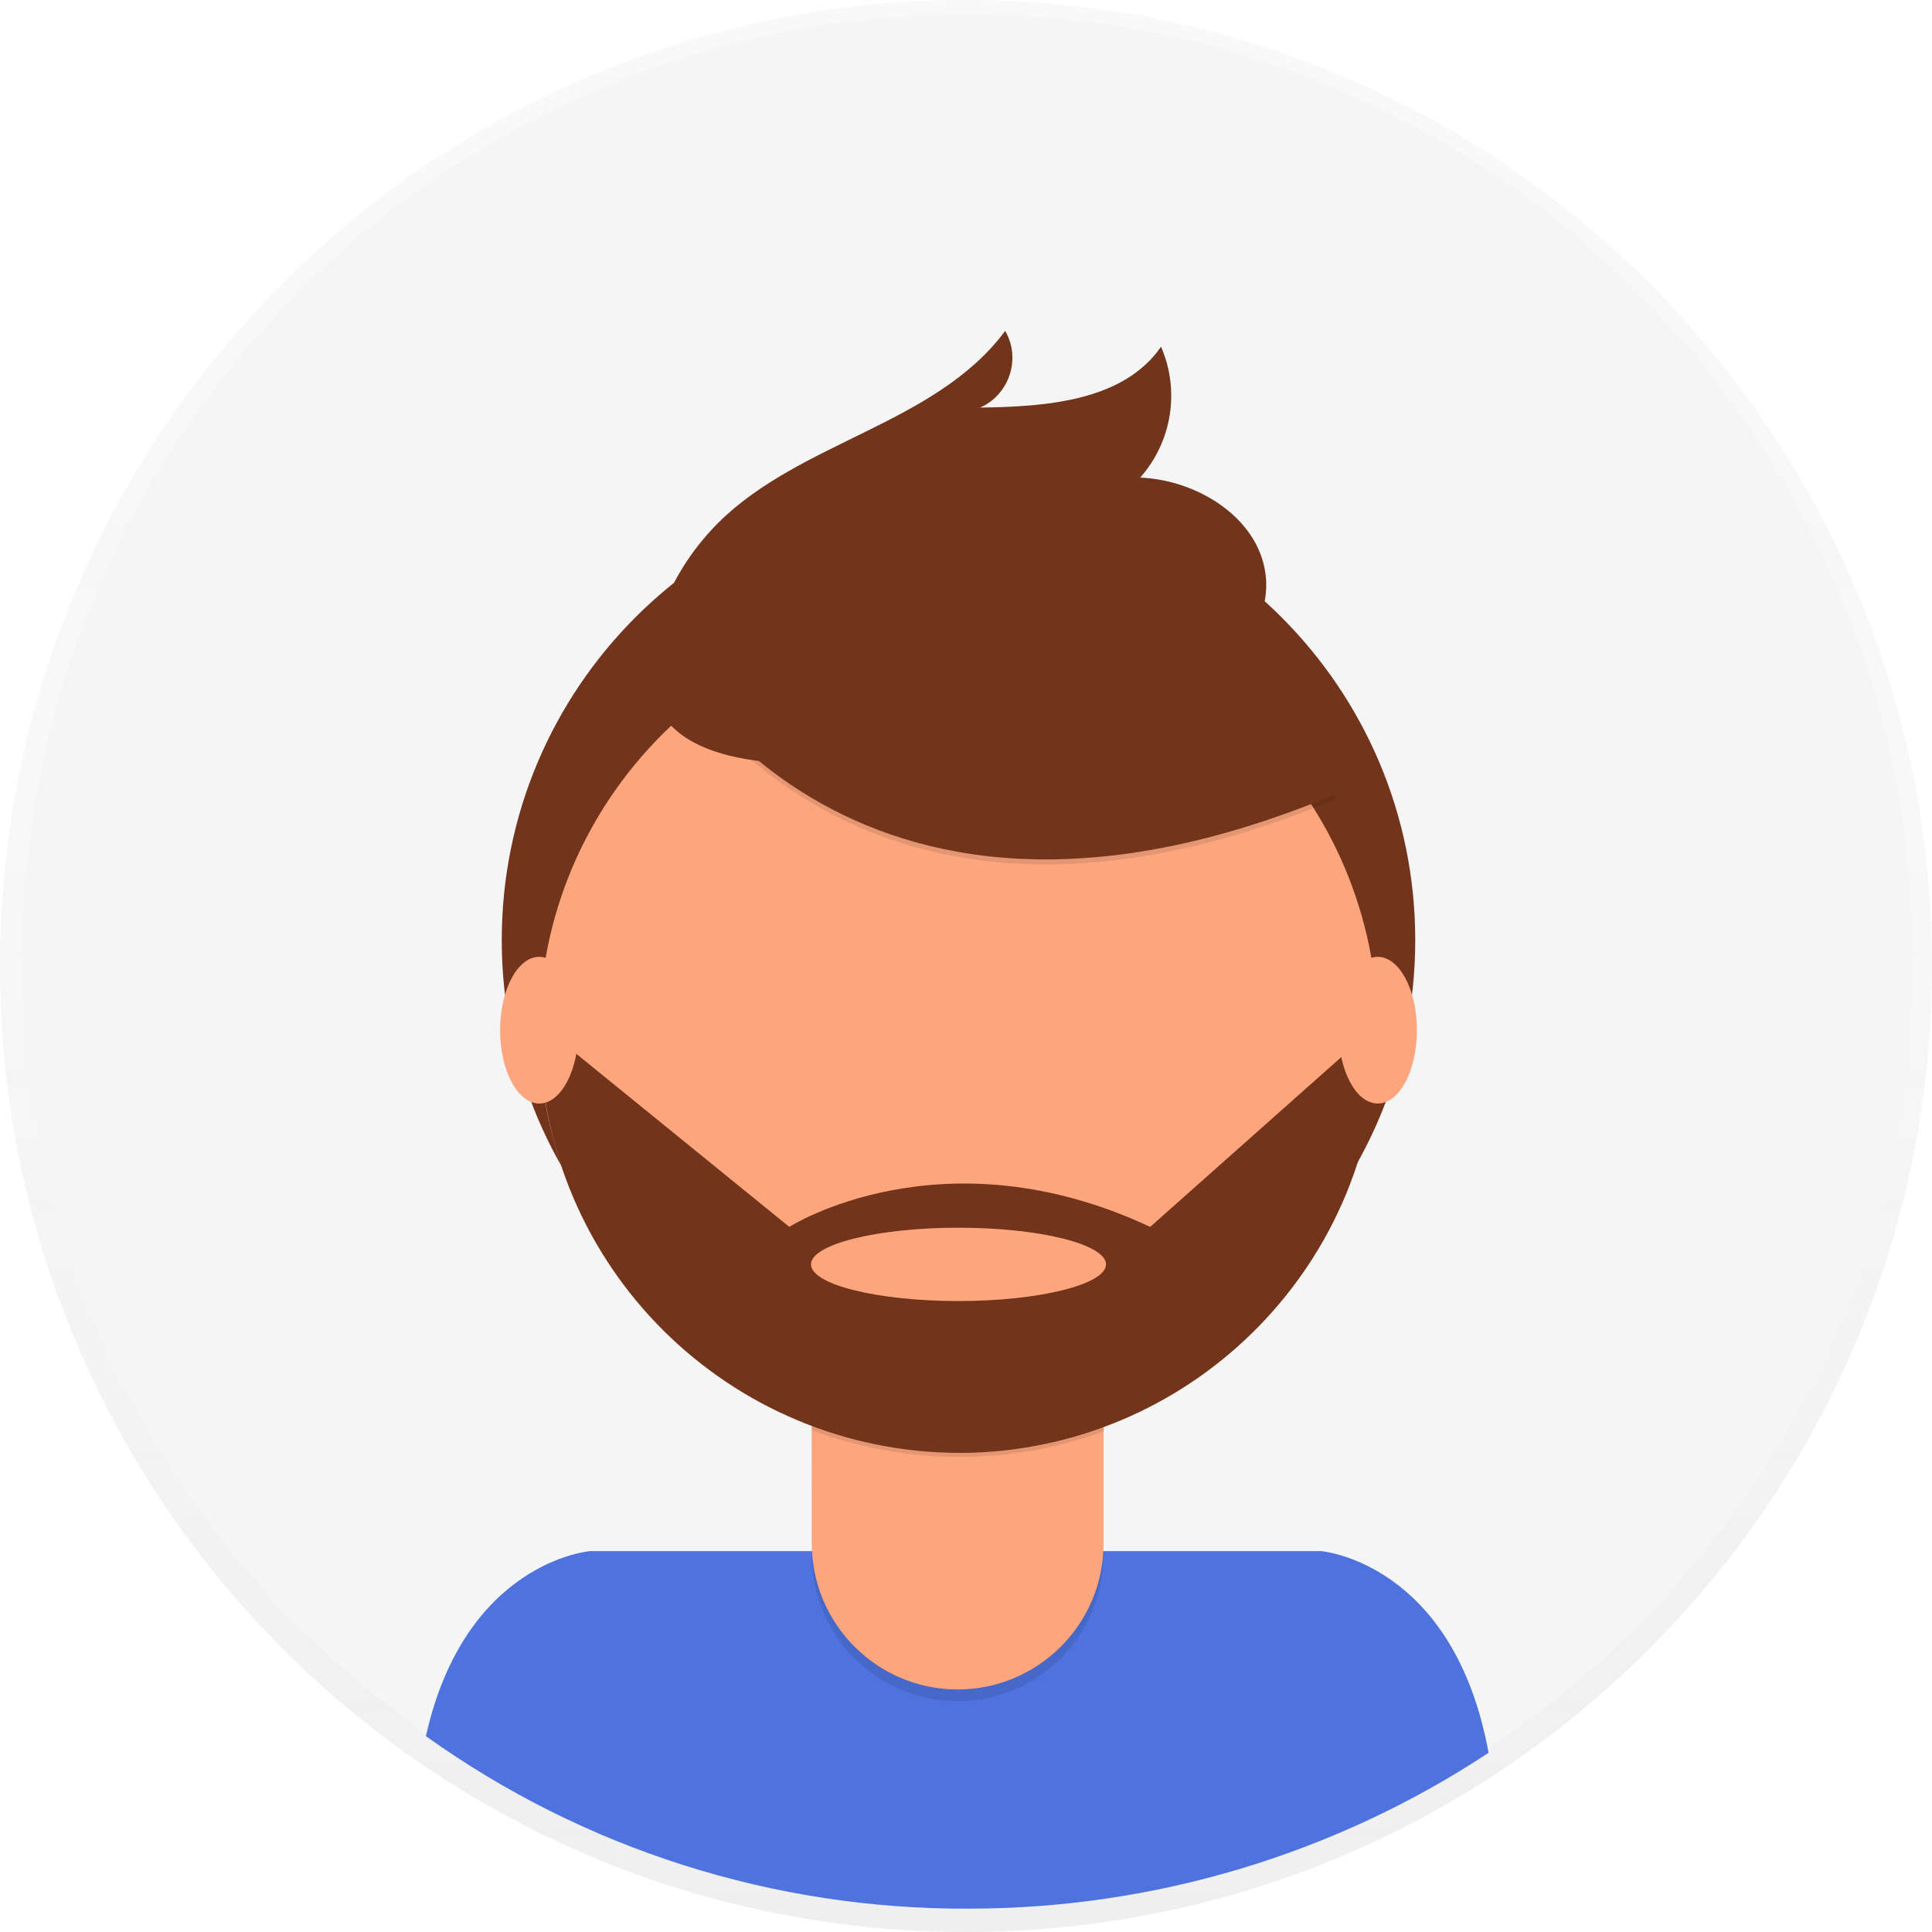
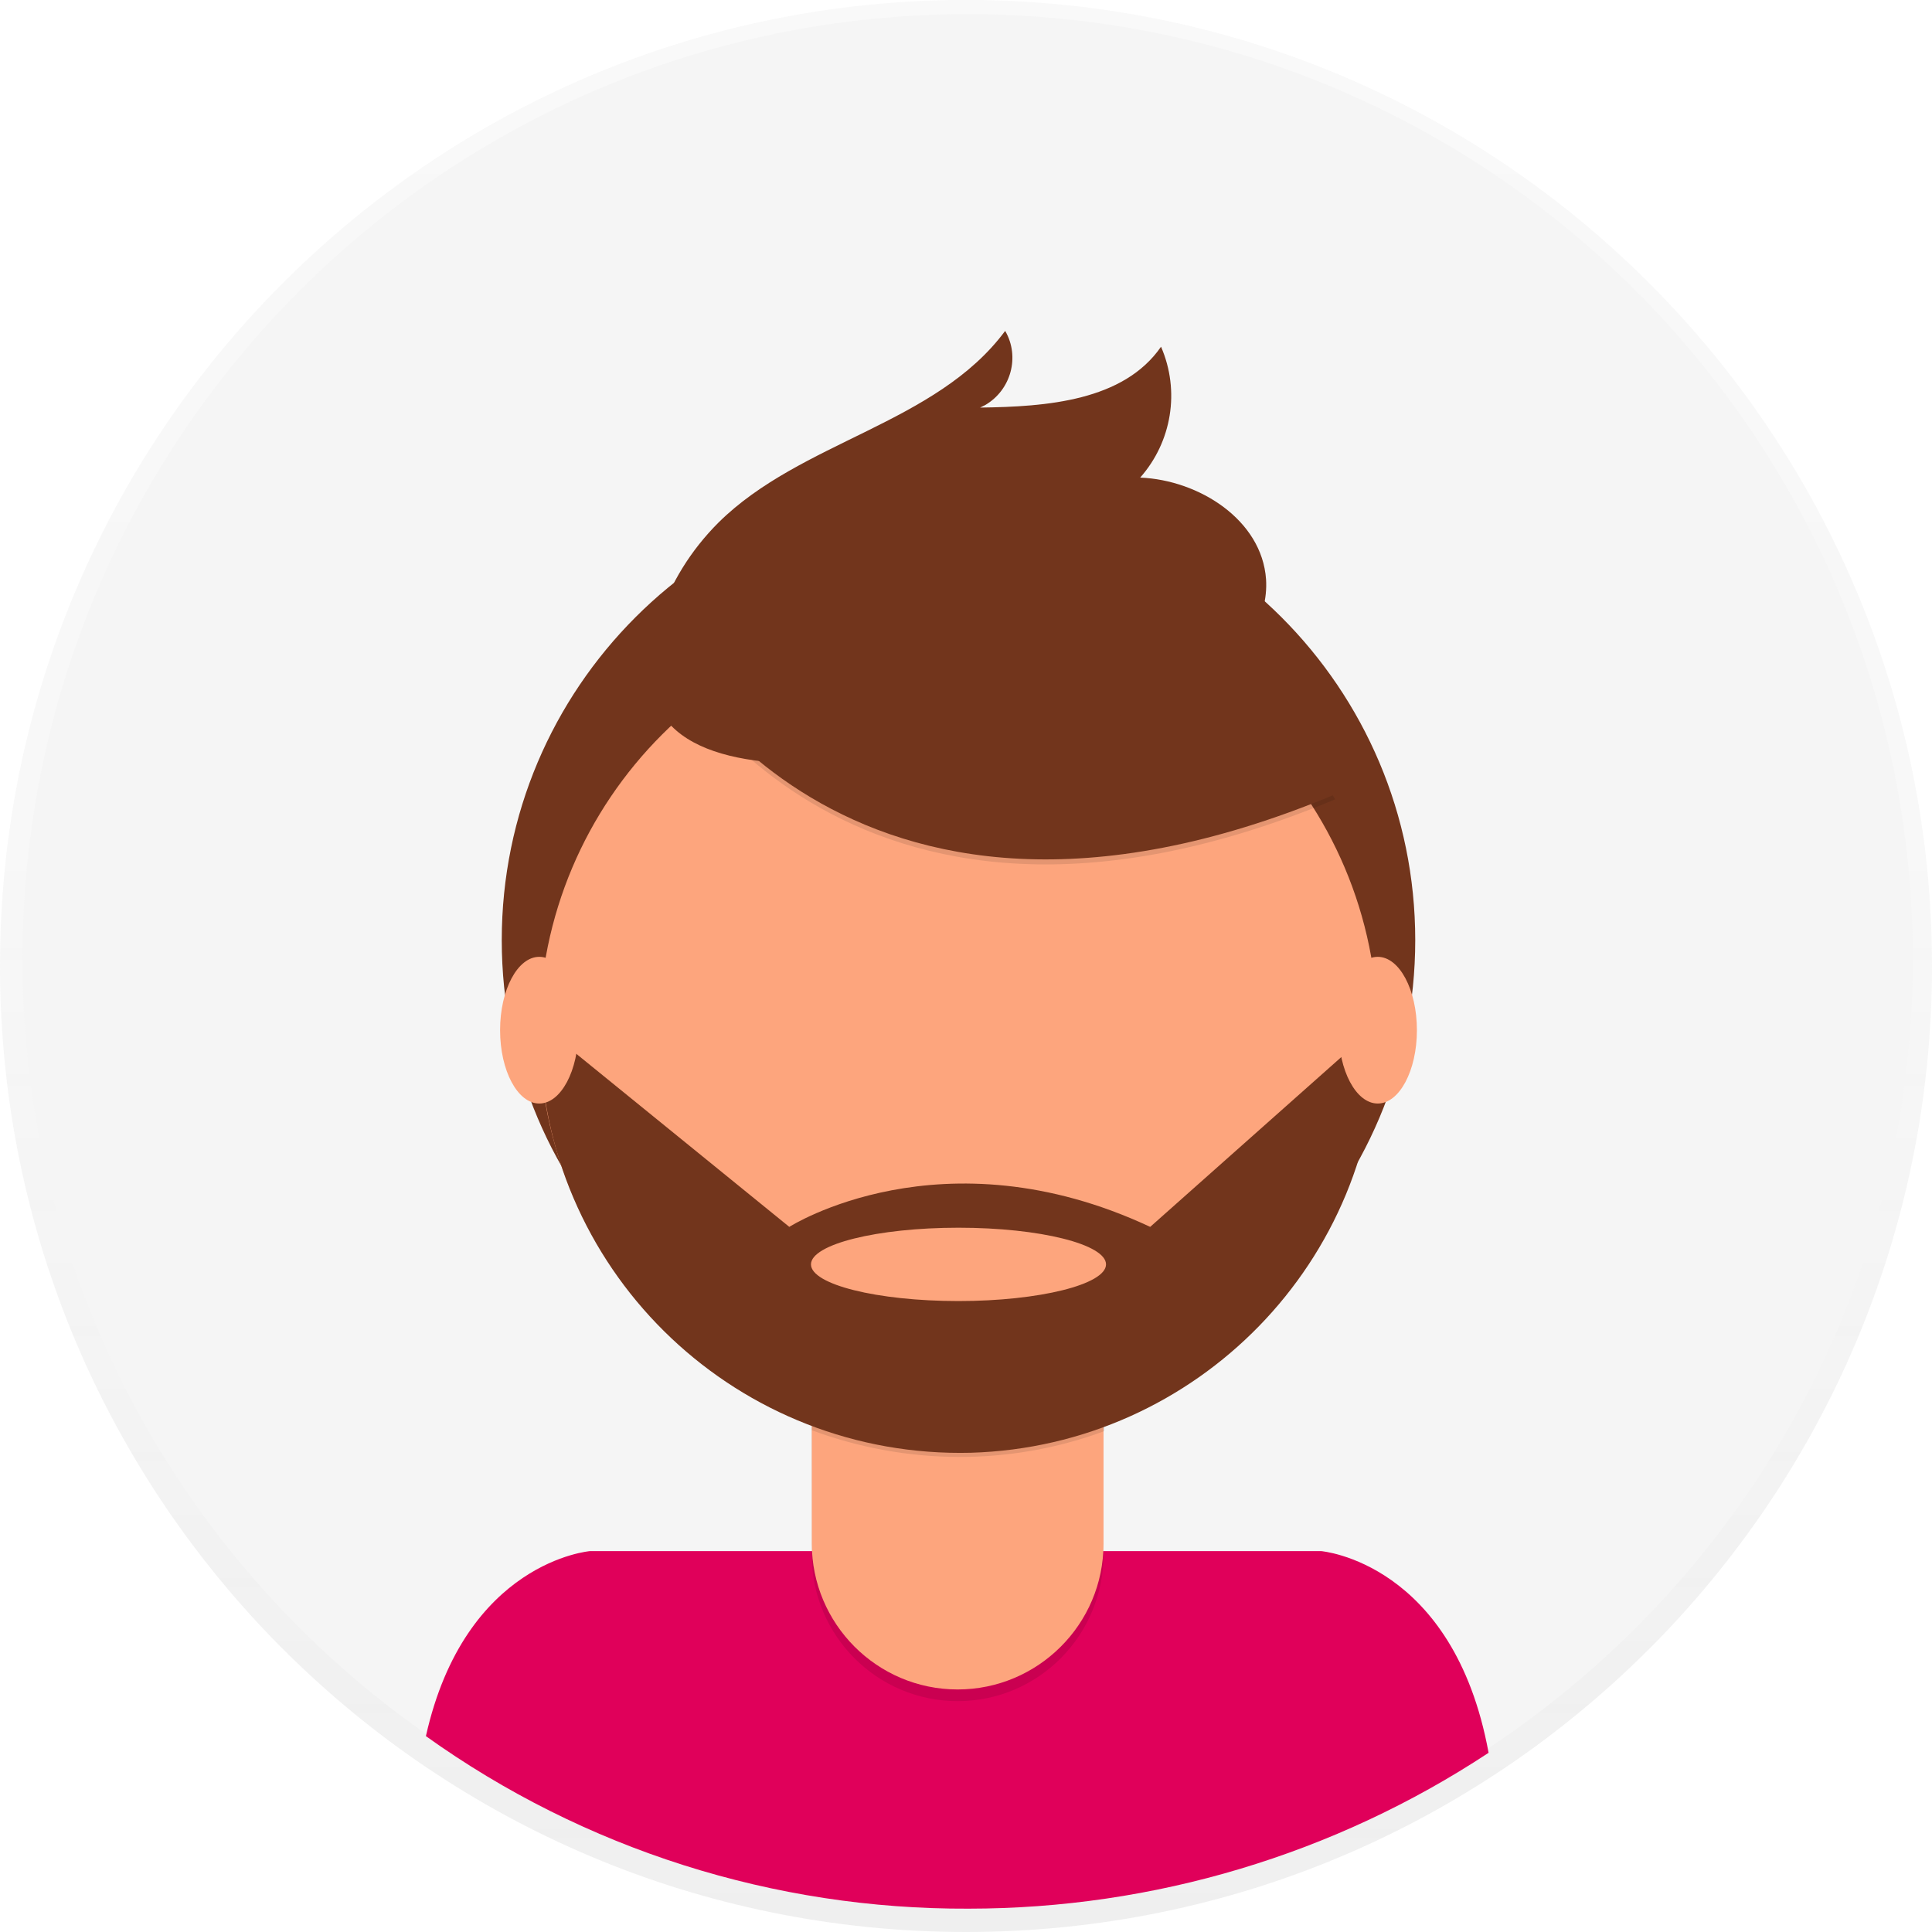
<svg xmlns="http://www.w3.org/2000/svg" version="1.1" id="_x38_8ce59e9-c4b8-4d1d-9d7a-ce0190159aa8" x="0px" y="0px" viewBox="0 0 231.8 231.8" style="enable-background:new 0 0 231.8 231.8;" xml:space="preserve">
  <style type="text/css">
	.st0{opacity:0.5;}
	.st1{fill:url(#SVGID_1_);}
	.st2{fill:#F5F5F5;}
- 	.st3{fill:#4E73DF;}
+ 	.st3{fill:#E0005A;}
	.st4{fill:#72351C;}
	.st5{opacity:0.1;enable-background:new    ;}
	.st6{fill:#FDA57D;}
</style>
  <g class="st0">
    <linearGradient id="SVGID_1_" gradientUnits="userSpaceOnUse" x1="115.89" y1="526.22" x2="115.89" y2="758" gradientTransform="matrix(1 0 0 -1 0 758)">
      <stop offset="0" style="stop-color:#808080;stop-opacity:0.25" />
      <stop offset="0.54" style="stop-color:#808080;stop-opacity:0.12" />
      <stop offset="1" style="stop-color:#808080;stop-opacity:0.1" />
    </linearGradient>
    <circle class="st1" cx="115.9" cy="115.9" r="115.9" />
  </g>
  <circle class="st2" cx="116.1" cy="115.1" r="113.4" />
  <path class="st3" d="M116.2,229c22.2,0,43.9-6.5,62.4-18.7c-4.2-22.9-20.1-24.2-20.1-24.2H70.8c0,0-15,1.2-19.7,22.2  C70.1,221.9,92.9,229.1,116.2,229z" />
  <circle class="st4" cx="115" cy="112.8" r="54.8" />
  <path class="st5" d="M97.3,158.4h35.1l0,0v28.1c0,9.7-7.8,17.6-17.5,17.6c0,0,0,0,0,0l0,0c-9.7,0-17.5-7.9-17.5-17.5L97.3,158.4  L97.3,158.4z" />
  <path class="st6" d="M100.7,157.1h28.4c1.9,0,3.3,1.5,3.3,3.4v24.7c0,9.7-7.9,17.5-17.5,17.5l0,0c-9.7,0-17.5-7.9-17.5-17.5v-24.7  C97.3,158.6,98.8,157.1,100.7,157.1L100.7,157.1z" />
  <path class="st5" d="M97.4,171.6c11.3,4.2,23.8,4.3,35.1,0.1v-4.3H97.4V171.6z" />
  <circle class="st6" cx="115" cy="123.7" r="50.3" />
  <path class="st5" d="M79.2,77.9c0,0,21.2,43,81,18l-13.9-21.8l-24.7-8.9L79.2,77.9z" />
  <path class="st4" d="M79.2,77.3c0,0,21.2,43,81,18l-13.9-21.8l-24.7-8.9L79.2,77.3z" />
  <path class="st4" d="M79,74.4c1.4-4.4,3.9-8.4,7.2-11.7c9.9-9.8,26.1-11.8,34.4-23c1.8,3.1,0.7,7.1-2.4,8.9  c-0.2,0.1-0.4,0.2-0.6,0.3c8-0.1,17.2-0.8,21.7-7.3c2.3,5.3,1.3,11.4-2.5,15.7c7.1,0.3,14.6,5.1,15.1,12.2c0.3,4.7-2.6,9.1-6.5,11.9  s-8.5,3.9-13.1,4.9C118.8,89.2,70.3,101.6,79,74.4z" />
  <path class="st4" d="M165.3,124.1H164L138,147.2c-25-11.7-43.3,0-43.3,0l-27.2-22.1l-2.7,0.3c0.8,27.8,23.9,49.6,51.7,48.9  C143.6,173.5,165.3,151.3,165.3,124.1L165.3,124.1z M115,156.1c-9.8,0-17.7-2-17.7-4.4s7.9-4.4,17.7-4.4s17.7,2,17.7,4.4  S124.7,156.1,115,156.1L115,156.1z" />
  <ellipse class="st6" cx="64.7" cy="123.6" rx="4.7" ry="8.8" />
  <ellipse class="st6" cx="165.3" cy="123.6" rx="4.7" ry="8.8" />
</svg>
